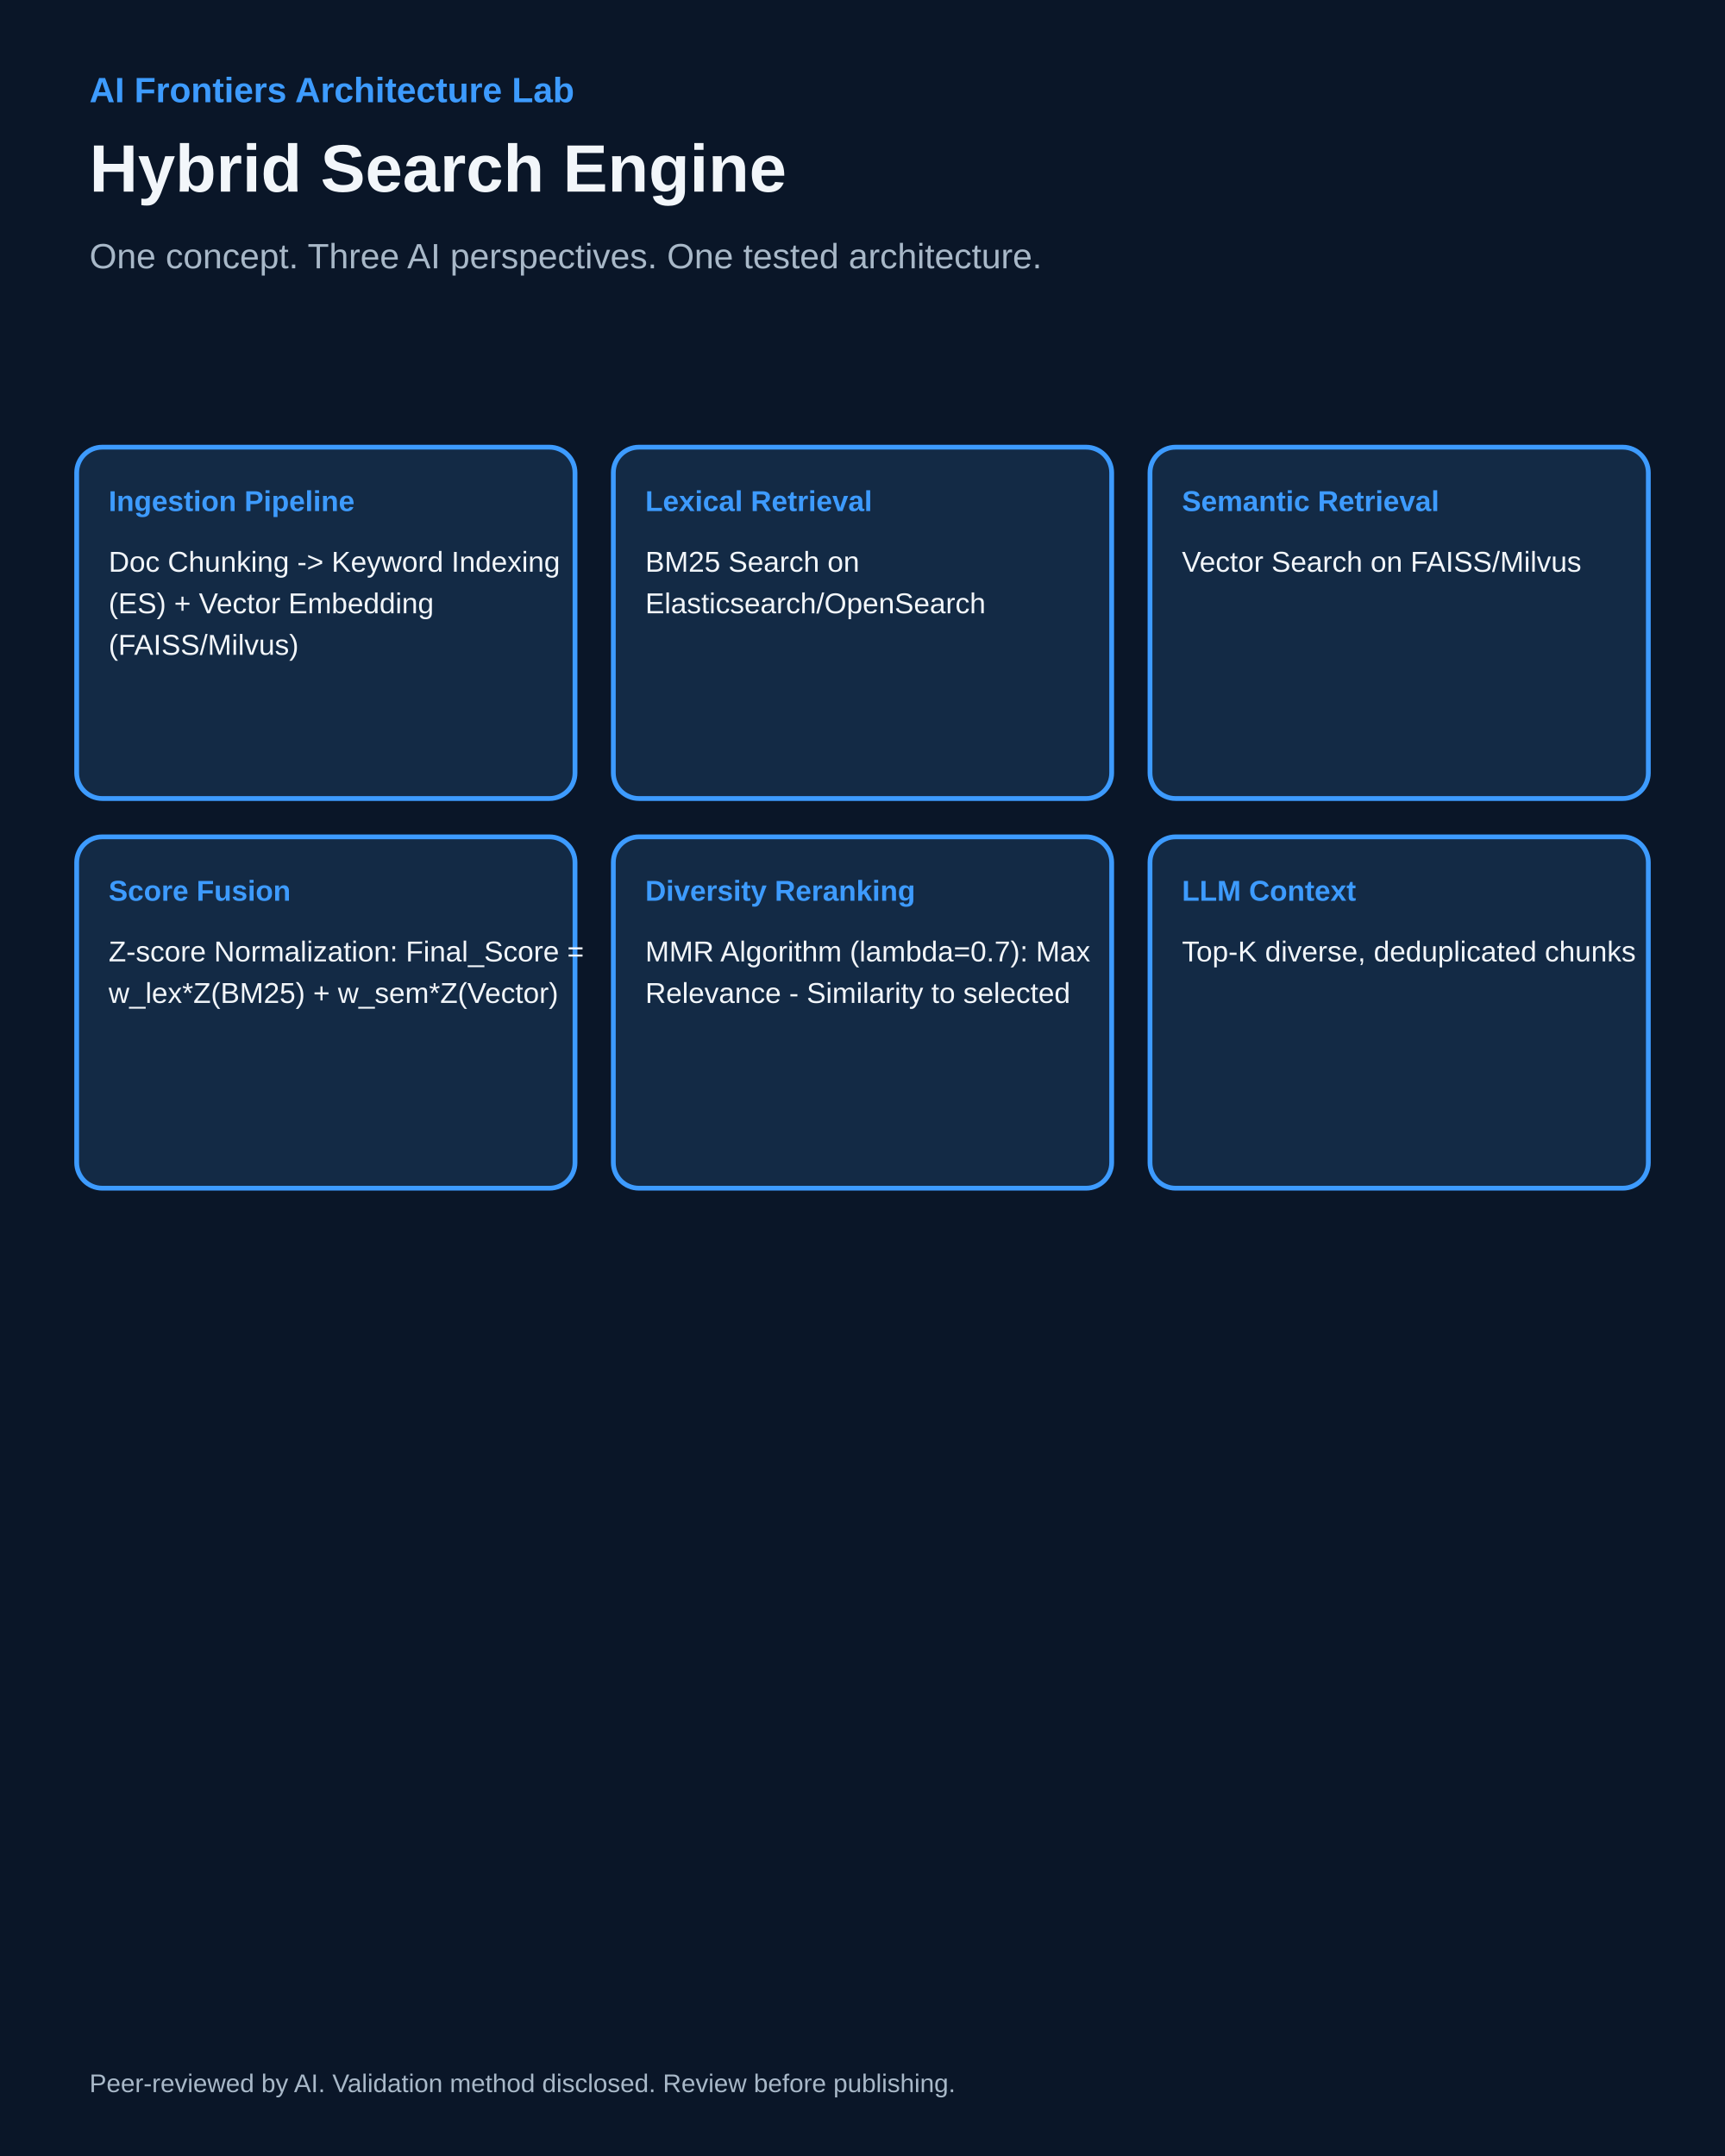
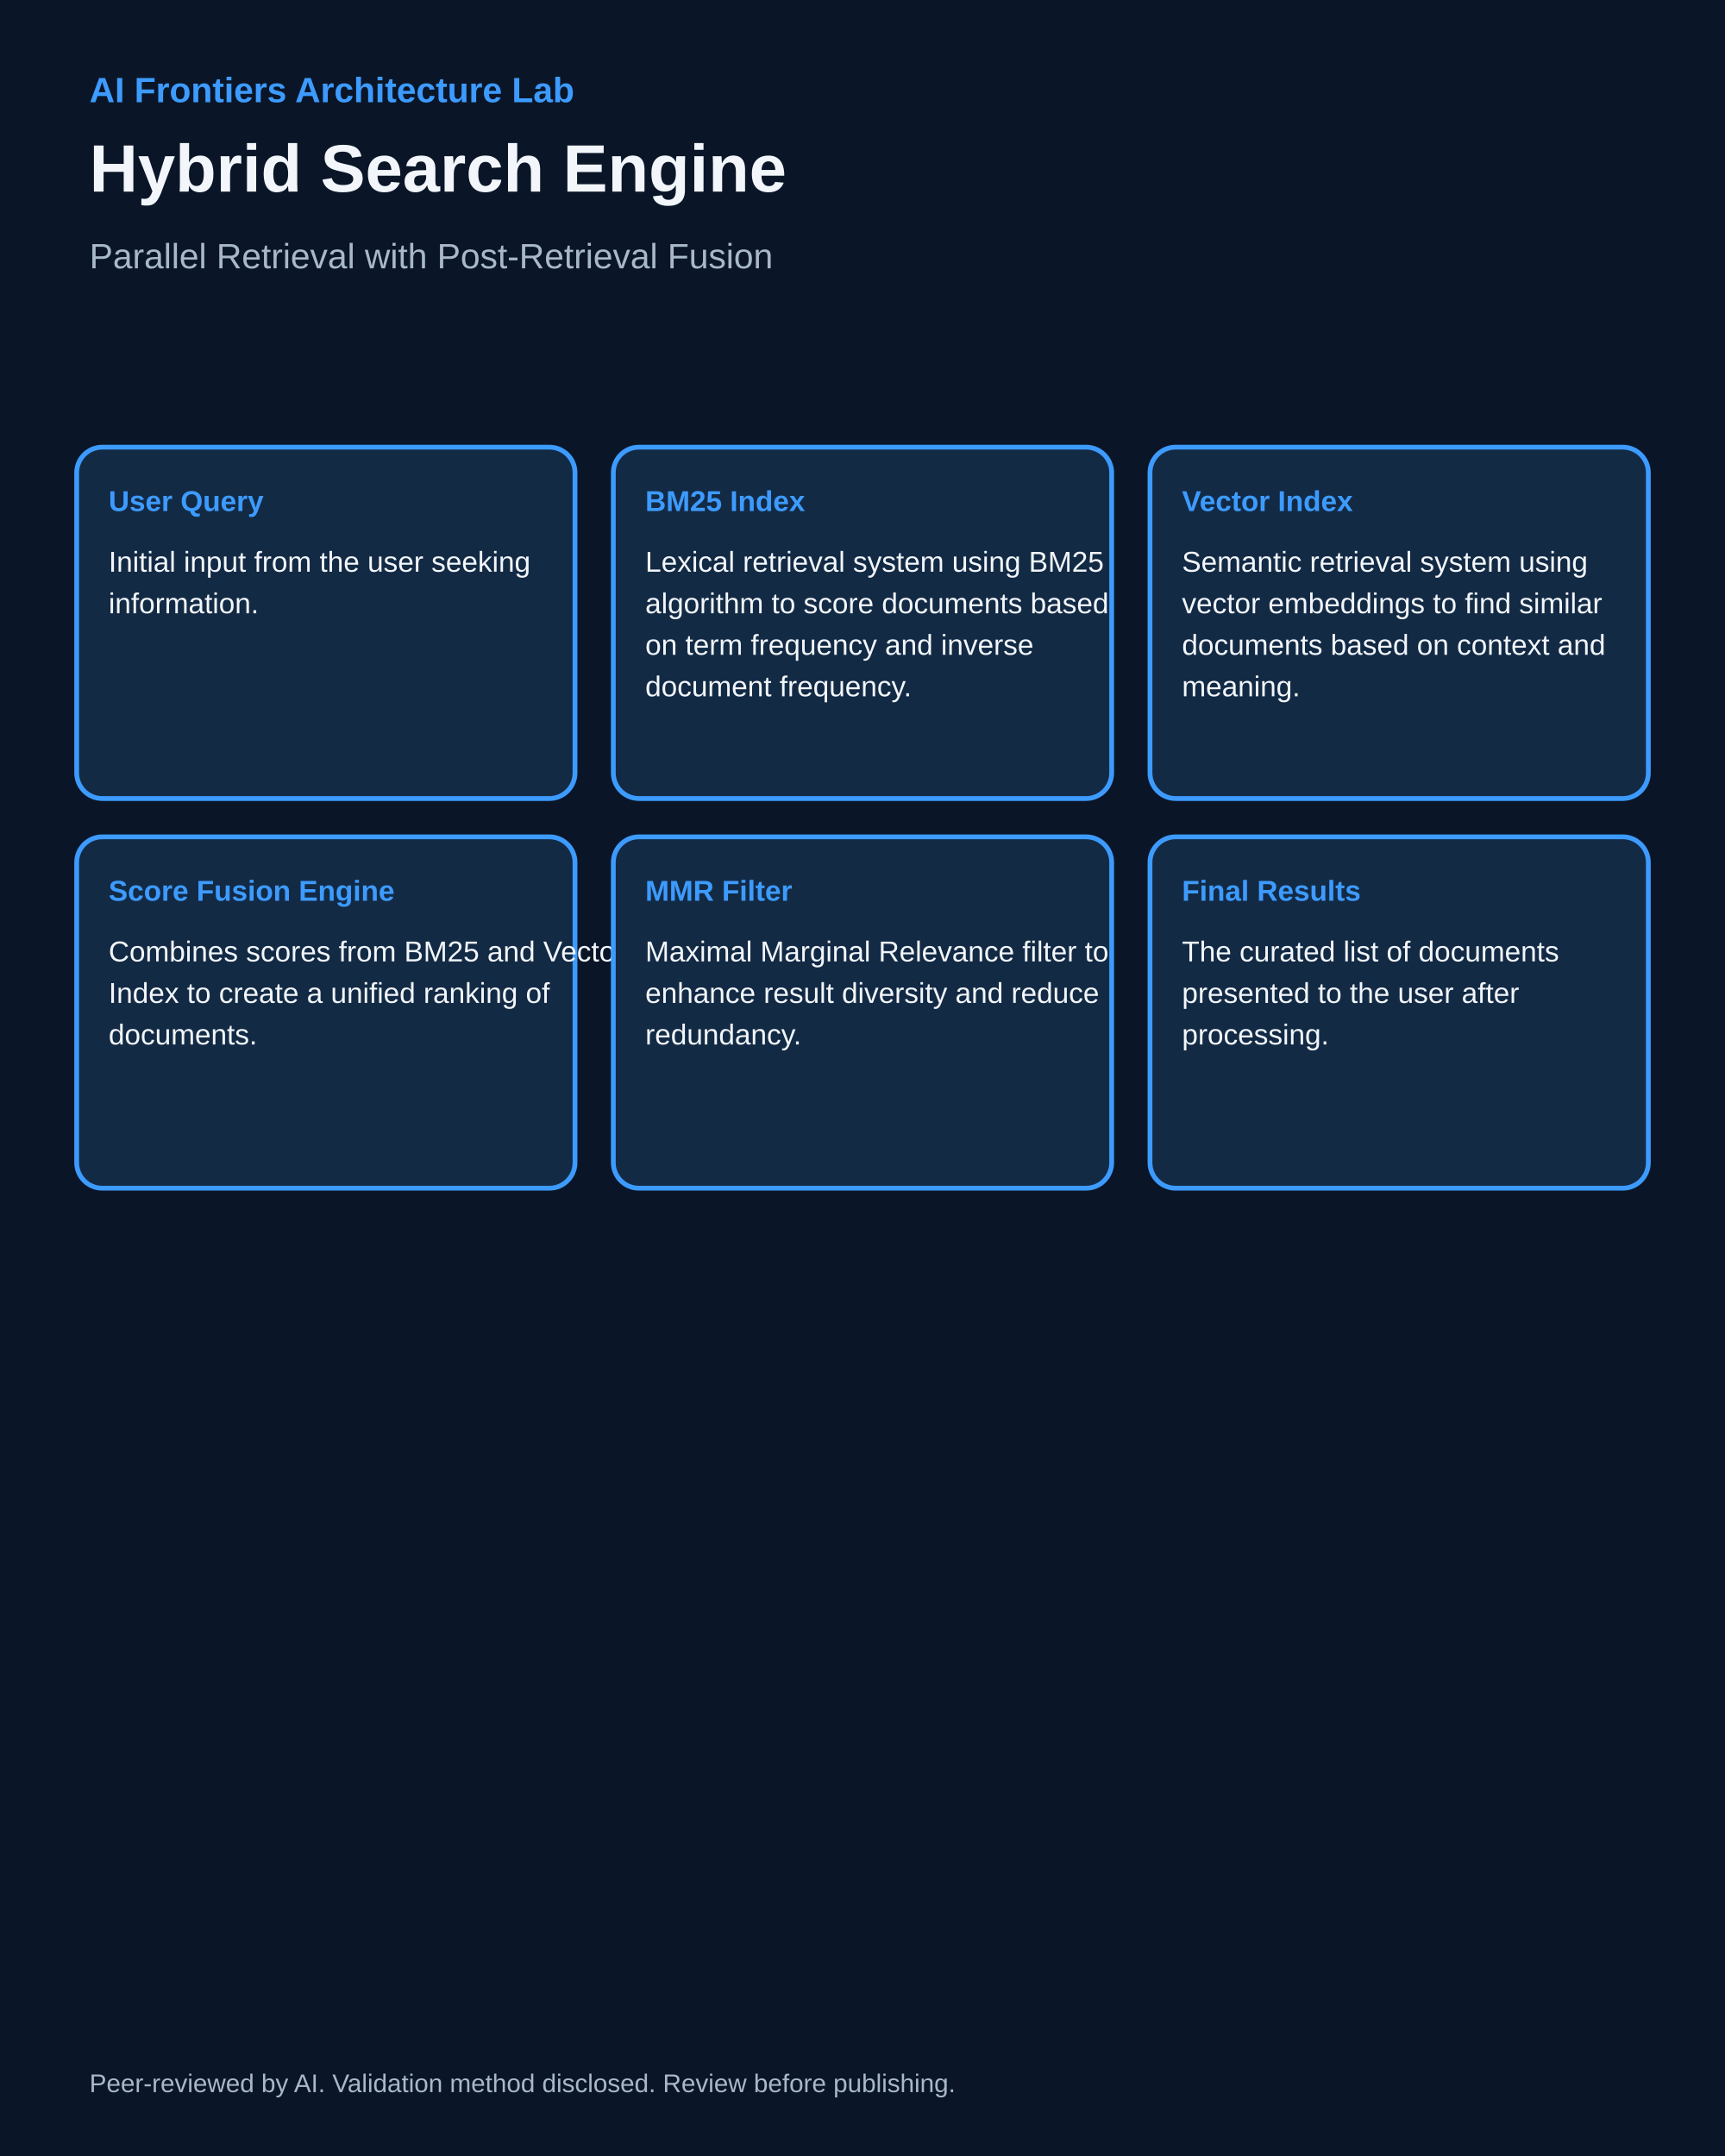
<svg xmlns="http://www.w3.org/2000/svg" width="1080" height="1350" viewBox="0 0 1080 1350">
  <rect width="100%" height="100%" fill="#0A1628" />
  <text x="56" y="64" fill="#3D9BFF" font-size="22" font-family="Arial, Helvetica, sans-serif" font-weight="700">AI Frontiers Architecture Lab</text>
  <text x="56" y="120" fill="#F2F6FA" font-size="42" font-family="Arial, Helvetica, sans-serif" font-weight="700">Hybrid Search Engine</text>
-   <text x="56" y="168" fill="#A8B8C8" font-size="22" font-family="Arial, Helvetica, sans-serif">One concept. Three AI perspectives. One tested architecture.</text>
+   <text x="56" y="168" fill="#A8B8C8" font-size="22" font-family="Arial, Helvetica, sans-serif">Parallel Retrieval with Post-Retrieval Fusion</text>
  <rect x="48.0" y="280.0" width="312.0" height="220.0" rx="16" fill="#132A45" stroke="#3D9BFF" stroke-width="3" />
-   <text x="68.0" y="320.0" fill="#3D9BFF" font-size="18" font-family="Arial, Helvetica, sans-serif" font-weight="700">Ingestion Pipeline</text>
-   <text x="68.0" y="358.0" fill="#F2F6FA" font-size="18" font-family="Arial, Helvetica, sans-serif">Doc Chunking -&gt; Keyword Indexing</text>
-   <text x="68.0" y="384.0" fill="#F2F6FA" font-size="18" font-family="Arial, Helvetica, sans-serif">(ES) + Vector Embedding</text>
-   <text x="68.0" y="410.0" fill="#F2F6FA" font-size="18" font-family="Arial, Helvetica, sans-serif">(FAISS/Milvus)</text>
+   <text x="68.0" y="320.0" fill="#3D9BFF" font-size="18" font-family="Arial, Helvetica, sans-serif" font-weight="700">User Query</text>
+   <text x="68.0" y="358.0" fill="#F2F6FA" font-size="18" font-family="Arial, Helvetica, sans-serif">Initial input from the user seeking</text>
+   <text x="68.0" y="384.0" fill="#F2F6FA" font-size="18" font-family="Arial, Helvetica, sans-serif">information.</text>
  <rect x="384.0" y="280.0" width="312.0" height="220.0" rx="16" fill="#132A45" stroke="#3D9BFF" stroke-width="3" />
-   <text x="404.0" y="320.0" fill="#3D9BFF" font-size="18" font-family="Arial, Helvetica, sans-serif" font-weight="700">Lexical Retrieval</text>
-   <text x="404.0" y="358.0" fill="#F2F6FA" font-size="18" font-family="Arial, Helvetica, sans-serif">BM25 Search on</text>
-   <text x="404.0" y="384.0" fill="#F2F6FA" font-size="18" font-family="Arial, Helvetica, sans-serif">Elasticsearch/OpenSearch</text>
+   <text x="404.0" y="320.0" fill="#3D9BFF" font-size="18" font-family="Arial, Helvetica, sans-serif" font-weight="700">BM25 Index</text>
+   <text x="404.0" y="358.0" fill="#F2F6FA" font-size="18" font-family="Arial, Helvetica, sans-serif">Lexical retrieval system using BM25</text>
+   <text x="404.0" y="384.0" fill="#F2F6FA" font-size="18" font-family="Arial, Helvetica, sans-serif">algorithm to score documents based</text>
+   <text x="404.0" y="410.0" fill="#F2F6FA" font-size="18" font-family="Arial, Helvetica, sans-serif">on term frequency and inverse</text>
+   <text x="404.0" y="436.0" fill="#F2F6FA" font-size="18" font-family="Arial, Helvetica, sans-serif">document frequency.</text>
  <rect x="720.0" y="280.0" width="312.0" height="220.0" rx="16" fill="#132A45" stroke="#3D9BFF" stroke-width="3" />
-   <text x="740.0" y="320.0" fill="#3D9BFF" font-size="18" font-family="Arial, Helvetica, sans-serif" font-weight="700">Semantic Retrieval</text>
-   <text x="740.0" y="358.0" fill="#F2F6FA" font-size="18" font-family="Arial, Helvetica, sans-serif">Vector Search on FAISS/Milvus</text>
+   <text x="740.0" y="320.0" fill="#3D9BFF" font-size="18" font-family="Arial, Helvetica, sans-serif" font-weight="700">Vector Index</text>
+   <text x="740.0" y="358.0" fill="#F2F6FA" font-size="18" font-family="Arial, Helvetica, sans-serif">Semantic retrieval system using</text>
+   <text x="740.0" y="384.0" fill="#F2F6FA" font-size="18" font-family="Arial, Helvetica, sans-serif">vector embeddings to find similar</text>
+   <text x="740.0" y="410.0" fill="#F2F6FA" font-size="18" font-family="Arial, Helvetica, sans-serif">documents based on context and</text>
+   <text x="740.0" y="436.0" fill="#F2F6FA" font-size="18" font-family="Arial, Helvetica, sans-serif">meaning.</text>
  <rect x="48.0" y="524.0" width="312.0" height="220.0" rx="16" fill="#132A45" stroke="#3D9BFF" stroke-width="3" />
-   <text x="68.0" y="564.0" fill="#3D9BFF" font-size="18" font-family="Arial, Helvetica, sans-serif" font-weight="700">Score Fusion</text>
-   <text x="68.0" y="602.0" fill="#F2F6FA" font-size="18" font-family="Arial, Helvetica, sans-serif">Z-score Normalization: Final_Score =</text>
-   <text x="68.0" y="628.0" fill="#F2F6FA" font-size="18" font-family="Arial, Helvetica, sans-serif">w_lex*Z(BM25) + w_sem*Z(Vector)</text>
+   <text x="68.0" y="564.0" fill="#3D9BFF" font-size="18" font-family="Arial, Helvetica, sans-serif" font-weight="700">Score Fusion Engine</text>
+   <text x="68.0" y="602.0" fill="#F2F6FA" font-size="18" font-family="Arial, Helvetica, sans-serif">Combines scores from BM25 and Vector</text>
+   <text x="68.0" y="628.0" fill="#F2F6FA" font-size="18" font-family="Arial, Helvetica, sans-serif">Index to create a unified ranking of</text>
+   <text x="68.0" y="654.0" fill="#F2F6FA" font-size="18" font-family="Arial, Helvetica, sans-serif">documents.</text>
  <rect x="384.0" y="524.0" width="312.0" height="220.0" rx="16" fill="#132A45" stroke="#3D9BFF" stroke-width="3" />
-   <text x="404.0" y="564.0" fill="#3D9BFF" font-size="18" font-family="Arial, Helvetica, sans-serif" font-weight="700">Diversity Reranking</text>
-   <text x="404.0" y="602.0" fill="#F2F6FA" font-size="18" font-family="Arial, Helvetica, sans-serif">MMR Algorithm (lambda=0.7): Max</text>
-   <text x="404.0" y="628.0" fill="#F2F6FA" font-size="18" font-family="Arial, Helvetica, sans-serif">Relevance - Similarity to selected</text>
+   <text x="404.0" y="564.0" fill="#3D9BFF" font-size="18" font-family="Arial, Helvetica, sans-serif" font-weight="700">MMR Filter</text>
+   <text x="404.0" y="602.0" fill="#F2F6FA" font-size="18" font-family="Arial, Helvetica, sans-serif">Maximal Marginal Relevance filter to</text>
+   <text x="404.0" y="628.0" fill="#F2F6FA" font-size="18" font-family="Arial, Helvetica, sans-serif">enhance result diversity and reduce</text>
+   <text x="404.0" y="654.0" fill="#F2F6FA" font-size="18" font-family="Arial, Helvetica, sans-serif">redundancy.</text>
  <rect x="720.0" y="524.0" width="312.0" height="220.0" rx="16" fill="#132A45" stroke="#3D9BFF" stroke-width="3" />
-   <text x="740.0" y="564.0" fill="#3D9BFF" font-size="18" font-family="Arial, Helvetica, sans-serif" font-weight="700">LLM Context</text>
-   <text x="740.0" y="602.0" fill="#F2F6FA" font-size="18" font-family="Arial, Helvetica, sans-serif">Top-K diverse, deduplicated chunks</text>
+   <text x="740.0" y="564.0" fill="#3D9BFF" font-size="18" font-family="Arial, Helvetica, sans-serif" font-weight="700">Final Results</text>
+   <text x="740.0" y="602.0" fill="#F2F6FA" font-size="18" font-family="Arial, Helvetica, sans-serif">The curated list of documents</text>
+   <text x="740.0" y="628.0" fill="#F2F6FA" font-size="18" font-family="Arial, Helvetica, sans-serif">presented to the user after</text>
+   <text x="740.0" y="654.0" fill="#F2F6FA" font-size="18" font-family="Arial, Helvetica, sans-serif">processing.</text>
  <text x="56" y="1310" fill="#A8B8C8" font-size="16" font-family="Arial, Helvetica, sans-serif">Peer-reviewed by AI. Validation method disclosed. Review before publishing.</text>
</svg>
